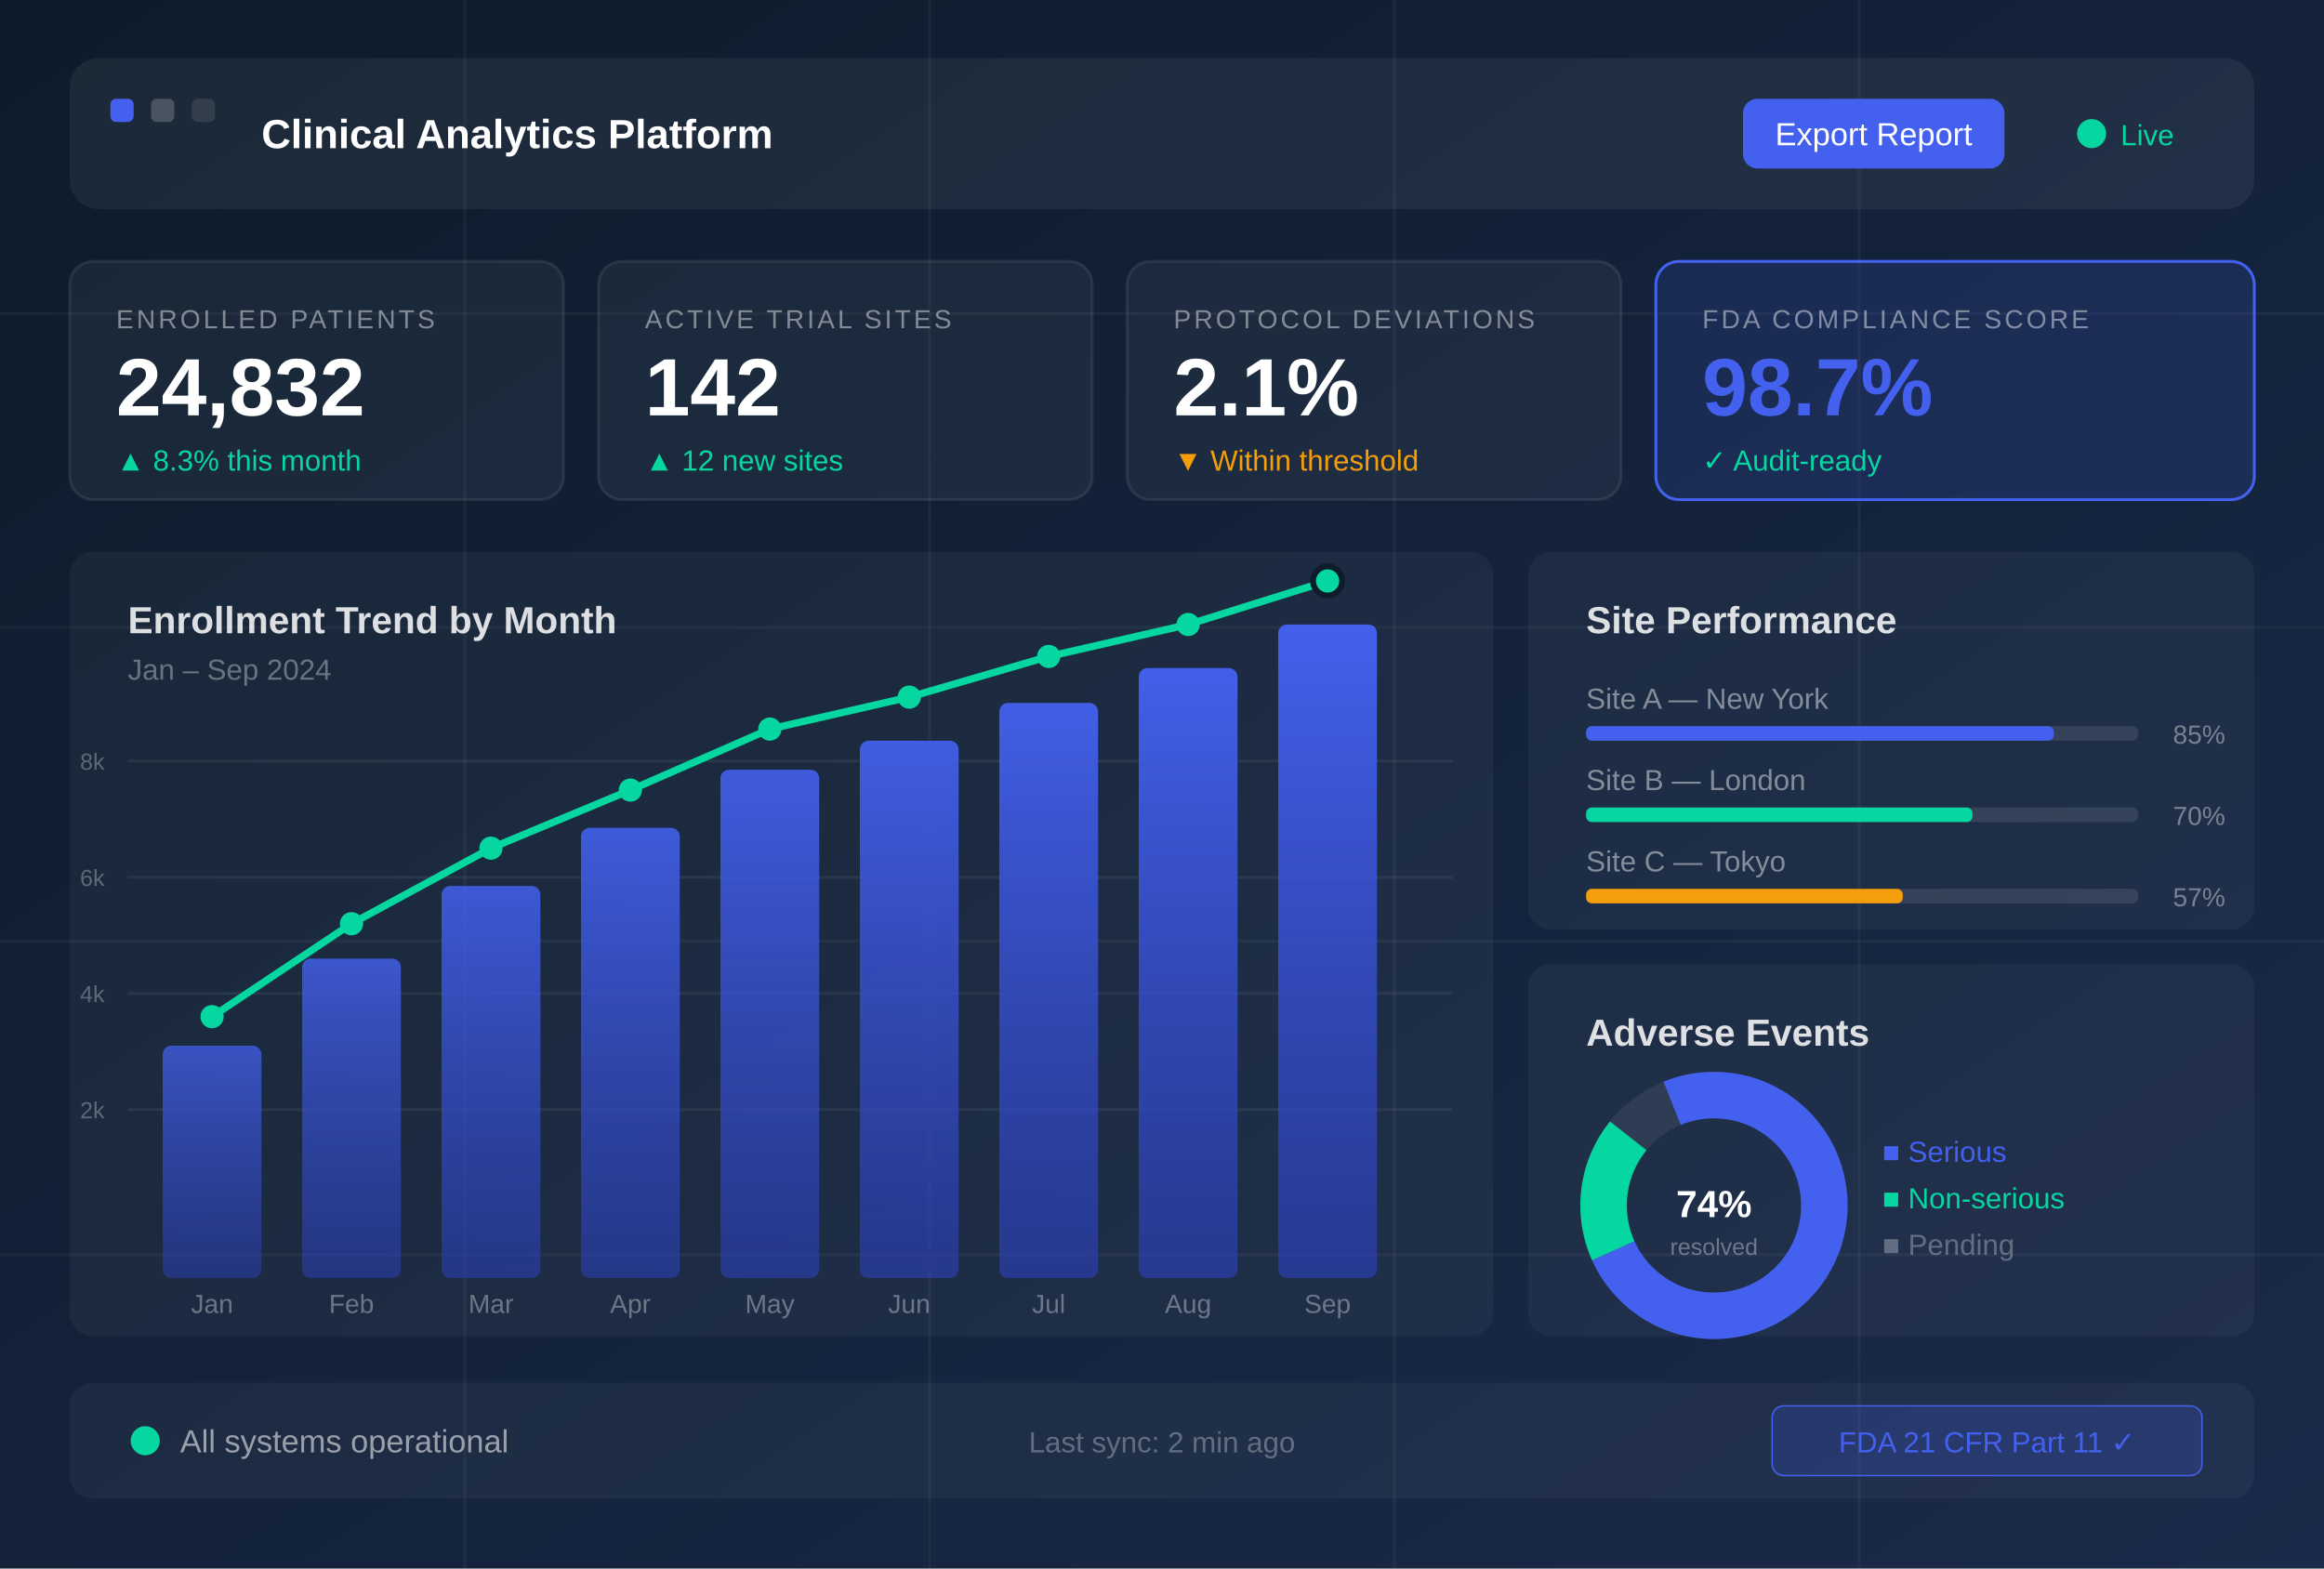
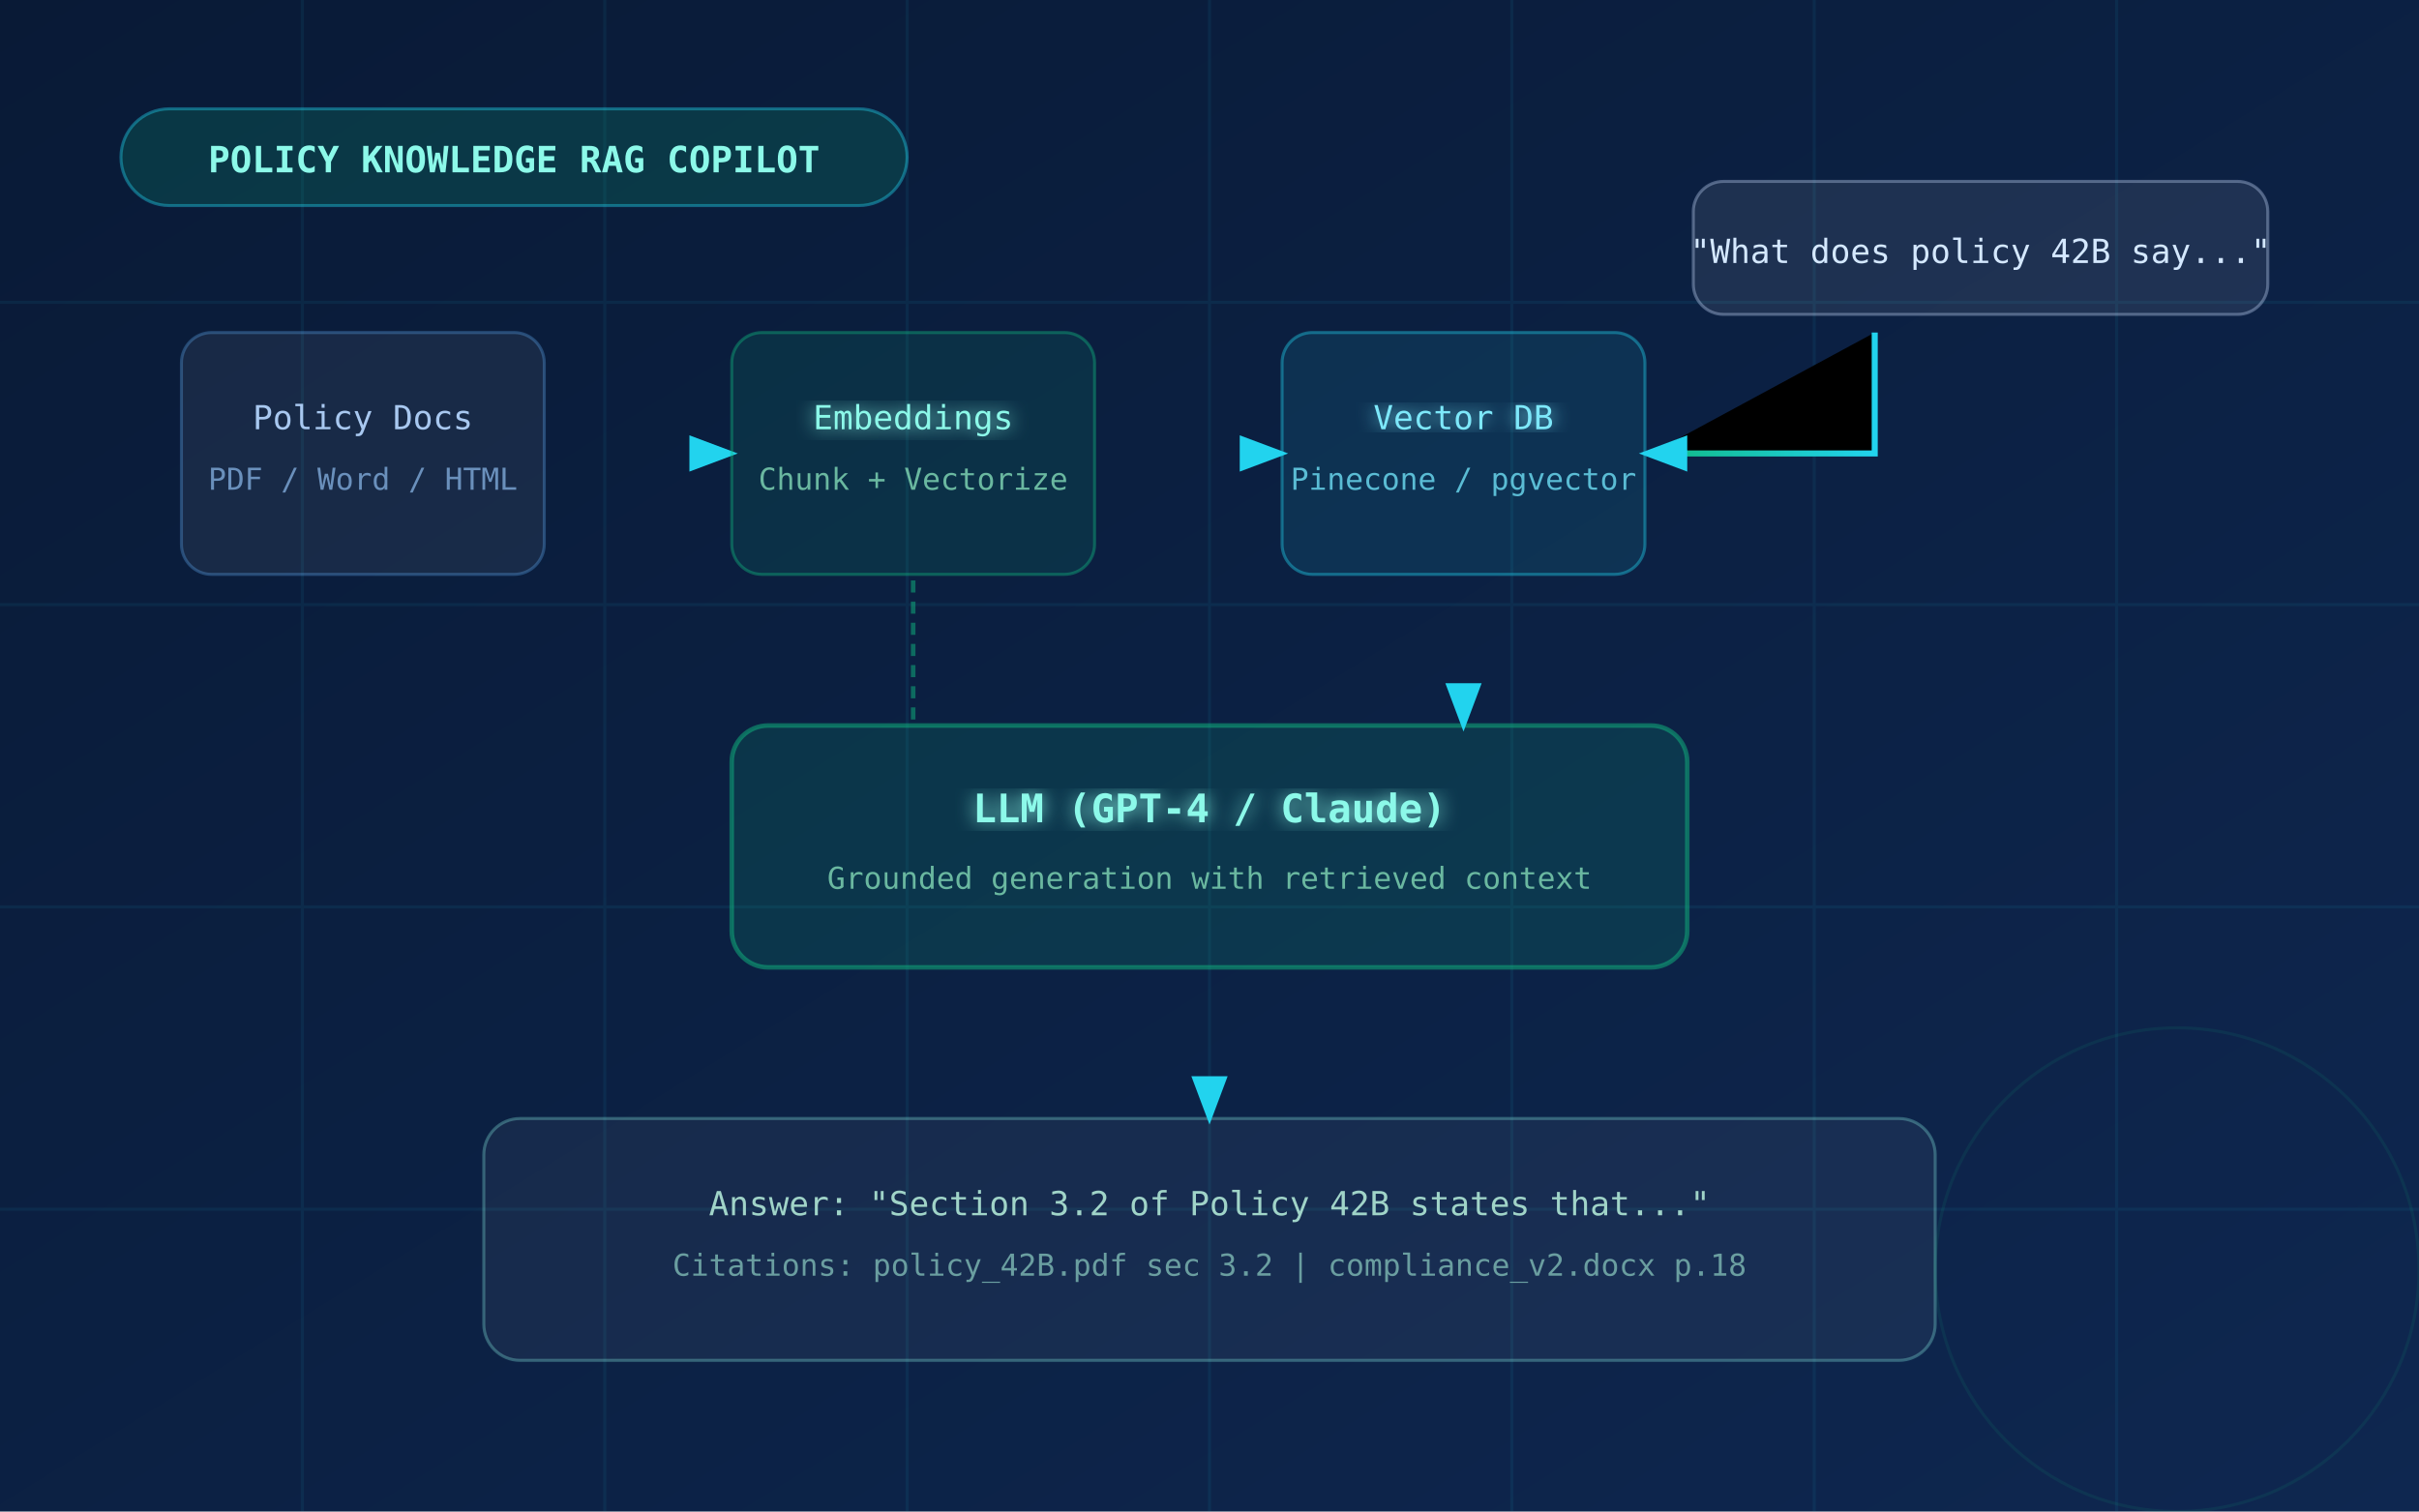
- <svg xmlns="http://www.w3.org/2000/svg" viewBox="0 0 800 540" width="800" height="540">
+ <svg xmlns="http://www.w3.org/2000/svg" viewBox="0 0 800 500" width="800" height="500">
  <defs>
-     <linearGradient id="bg" x1="0%" y1="0%" x2="100%" y2="100%">
-       <stop offset="0%" stop-color="#0d1b2a" />
-       <stop offset="100%" stop-color="#1a2a4a" />
+     <linearGradient id="bg1" x1="0%" y1="0%" x2="100%" y2="100%">
+       <stop offset="0%" style="stop-color:#091a36" />
+       <stop offset="100%" style="stop-color:#0e2750" />
    </linearGradient>
-     <linearGradient id="barBlue" x1="0%" y1="0%" x2="0%" y2="100%">
-       <stop offset="0%" stop-color="#4361ee" />
-       <stop offset="100%" stop-color="#2a3eb1" stop-opacity="0.7" />
+     <linearGradient id="accent1" x1="0%" y1="0%" x2="100%" y2="0%">
+       <stop offset="0%" style="stop-color:#10b981" />
+       <stop offset="100%" style="stop-color:#22d3ee" />
    </linearGradient>
+     <filter id="glow1">
+       <feGaussianBlur stdDeviation="3" result="coloredBlur" />
+       <feMerge>
+         <feMergeNode in="coloredBlur" />
+         <feMergeNode in="SourceGraphic" />
+       </feMerge>
+     </filter>
+     <marker id="arr" markerWidth="8" markerHeight="8" refX="6" refY="3" orient="auto">
+       <path d="M0,0 L0,6 L8,3 z" fill="#22d3ee" />
+     </marker>
  </defs>
-   <rect width="800" height="540" fill="url(#bg)" />
-   <g stroke="rgba(255,255,255,0.04)" stroke-width="1">
-     <line x1="0" y1="108" x2="800" y2="108" />
-     <line x1="0" y1="216" x2="800" y2="216" />
-     <line x1="0" y1="324" x2="800" y2="324" />
-     <line x1="0" y1="432" x2="800" y2="432" />
-     <line x1="160" y1="0" x2="160" y2="540" />
-     <line x1="320" y1="0" x2="320" y2="540" />
-     <line x1="480" y1="0" x2="480" y2="540" />
-     <line x1="640" y1="0" x2="640" y2="540" />
-   </g>
-   <rect x="24" y="20" width="752" height="52" rx="10" fill="rgba(255,255,255,0.06)" />
-   <rect x="38" y="34" width="8" height="8" rx="2" fill="#4361ee" />
-   <rect x="52" y="34" width="8" height="8" rx="2" fill="rgba(255,255,255,0.2)" />
-   <rect x="66" y="34" width="8" height="8" rx="2" fill="rgba(255,255,255,0.1)" />
-   <text x="90" y="51" font-family="Arial,sans-serif" font-size="14" font-weight="bold" fill="white">Clinical Analytics Platform</text>
-   <rect x="600" y="34" width="90" height="24" rx="5" fill="#4361ee" />
-   <text x="645" y="50" font-family="Arial,sans-serif" font-size="11" fill="white" text-anchor="middle">Export Report</text>
-   <circle cx="720" cy="46" r="5" fill="#06d6a0" />
-   <text x="730" y="50" font-family="Arial,sans-serif" font-size="10" fill="#06d6a0">Live</text>
-   <rect x="24" y="90" width="170" height="82" rx="8" fill="rgba(255,255,255,0.05)" stroke="rgba(255,255,255,0.08)" stroke-width="1" />
-   <text x="40" y="113" font-family="Arial,sans-serif" font-size="9" fill="rgba(255,255,255,0.45)" letter-spacing="1">ENROLLED PATIENTS</text>
-   <text x="40" y="143" font-family="Arial,sans-serif" font-size="28" font-weight="bold" fill="white">24,832</text>
-   <text x="40" y="162" font-family="Arial,sans-serif" font-size="10" fill="#06d6a0">▲ 8.3% this month</text>
-   <rect x="206" y="90" width="170" height="82" rx="8" fill="rgba(255,255,255,0.05)" stroke="rgba(255,255,255,0.08)" stroke-width="1" />
-   <text x="222" y="113" font-family="Arial,sans-serif" font-size="9" fill="rgba(255,255,255,0.45)" letter-spacing="1">ACTIVE TRIAL SITES</text>
-   <text x="222" y="143" font-family="Arial,sans-serif" font-size="28" font-weight="bold" fill="white">142</text>
-   <text x="222" y="162" font-family="Arial,sans-serif" font-size="10" fill="#06d6a0">▲ 12 new sites</text>
-   <rect x="388" y="90" width="170" height="82" rx="8" fill="rgba(255,255,255,0.05)" stroke="rgba(255,255,255,0.08)" stroke-width="1" />
-   <text x="404" y="113" font-family="Arial,sans-serif" font-size="9" fill="rgba(255,255,255,0.45)" letter-spacing="1">PROTOCOL DEVIATIONS</text>
-   <text x="404" y="143" font-family="Arial,sans-serif" font-size="28" font-weight="bold" fill="white">2.1%</text>
-   <text x="404" y="162" font-family="Arial,sans-serif" font-size="10" fill="#f59e0b">▼ Within threshold</text>
-   <rect x="570" y="90" width="206" height="82" rx="8" fill="rgba(67,97,238,0.15)" stroke="#4361ee" stroke-width="1" />
-   <text x="586" y="113" font-family="Arial,sans-serif" font-size="9" fill="rgba(255,255,255,0.45)" letter-spacing="1">FDA COMPLIANCE SCORE</text>
-   <text x="586" y="143" font-family="Arial,sans-serif" font-size="28" font-weight="bold" fill="#4361ee">98.7%</text>
-   <text x="586" y="162" font-family="Arial,sans-serif" font-size="10" fill="#06d6a0">✓ Audit-ready</text>
-   <rect x="24" y="190" width="490" height="270" rx="8" fill="rgba(255,255,255,0.04)" />
-   <text x="44" y="218" font-family="Arial,sans-serif" font-size="13" font-weight="bold" fill="rgba(255,255,255,0.85)">Enrollment Trend by Month</text>
-   <text x="44" y="234" font-family="Arial,sans-serif" font-size="10" fill="rgba(255,255,255,0.35)">Jan – Sep 2024</text>
-   <text x="36" y="265" font-family="Arial,sans-serif" font-size="8" fill="rgba(255,255,255,0.3)" text-anchor="end">8k</text>
-   <text x="36" y="305" font-family="Arial,sans-serif" font-size="8" fill="rgba(255,255,255,0.3)" text-anchor="end">6k</text>
-   <text x="36" y="345" font-family="Arial,sans-serif" font-size="8" fill="rgba(255,255,255,0.3)" text-anchor="end">4k</text>
-   <text x="36" y="385" font-family="Arial,sans-serif" font-size="8" fill="rgba(255,255,255,0.3)" text-anchor="end">2k</text>
-   <line x1="44" y1="262" x2="500" y2="262" stroke="rgba(255,255,255,0.06)" stroke-width="1" />
-   <line x1="44" y1="302" x2="500" y2="302" stroke="rgba(255,255,255,0.06)" stroke-width="1" />
-   <line x1="44" y1="342" x2="500" y2="342" stroke="rgba(255,255,255,0.06)" stroke-width="1" />
-   <line x1="44" y1="382" x2="500" y2="382" stroke="rgba(255,255,255,0.06)" stroke-width="1" />
-   <rect x="56" y="360" width="34" height="80" rx="3" fill="url(#barBlue)" opacity="0.75" />
-   <rect x="104" y="330" width="34" height="110" rx="3" fill="url(#barBlue)" opacity="0.8" />
-   <rect x="152" y="305" width="34" height="135" rx="3" fill="url(#barBlue)" opacity="0.85" />
-   <rect x="200" y="285" width="34" height="155" rx="3" fill="url(#barBlue)" opacity="0.88" />
-   <rect x="248" y="265" width="34" height="175" rx="3" fill="url(#barBlue)" opacity="0.9" />
-   <rect x="296" y="255" width="34" height="185" rx="3" fill="url(#barBlue)" opacity="0.92" />
-   <rect x="344" y="242" width="34" height="198" rx="3" fill="url(#barBlue)" opacity="0.95" />
-   <rect x="392" y="230" width="34" height="210" rx="3" fill="url(#barBlue)" opacity="0.97" />
-   <rect x="440" y="215" width="34" height="225" rx="3" fill="url(#barBlue)" />
-   <polyline points="73,350 121,318 169,292 217,272 265,251 313,240 361,226 409,215 457,200" fill="none" stroke="#06d6a0" stroke-width="2.5" stroke-linejoin="round" />
-   <circle cx="73" cy="350" r="4" fill="#06d6a0" />
-   <circle cx="121" cy="318" r="4" fill="#06d6a0" />
-   <circle cx="169" cy="292" r="4" fill="#06d6a0" />
-   <circle cx="217" cy="272" r="4" fill="#06d6a0" />
-   <circle cx="265" cy="251" r="4" fill="#06d6a0" />
-   <circle cx="313" cy="240" r="4" fill="#06d6a0" />
-   <circle cx="361" cy="226" r="4" fill="#06d6a0" />
-   <circle cx="409" cy="215" r="4" fill="#06d6a0" />
-   <circle cx="457" cy="200" r="5" fill="#06d6a0" stroke="#0d1b2a" stroke-width="2" />
-   <text x="73" y="452" font-family="Arial,sans-serif" font-size="9" fill="rgba(255,255,255,0.35)" text-anchor="middle">Jan</text>
-   <text x="121" y="452" font-family="Arial,sans-serif" font-size="9" fill="rgba(255,255,255,0.35)" text-anchor="middle">Feb</text>
-   <text x="169" y="452" font-family="Arial,sans-serif" font-size="9" fill="rgba(255,255,255,0.35)" text-anchor="middle">Mar</text>
-   <text x="217" y="452" font-family="Arial,sans-serif" font-size="9" fill="rgba(255,255,255,0.35)" text-anchor="middle">Apr</text>
-   <text x="265" y="452" font-family="Arial,sans-serif" font-size="9" fill="rgba(255,255,255,0.35)" text-anchor="middle">May</text>
-   <text x="313" y="452" font-family="Arial,sans-serif" font-size="9" fill="rgba(255,255,255,0.35)" text-anchor="middle">Jun</text>
-   <text x="361" y="452" font-family="Arial,sans-serif" font-size="9" fill="rgba(255,255,255,0.35)" text-anchor="middle">Jul</text>
-   <text x="409" y="452" font-family="Arial,sans-serif" font-size="9" fill="rgba(255,255,255,0.35)" text-anchor="middle">Aug</text>
-   <text x="457" y="452" font-family="Arial,sans-serif" font-size="9" fill="rgba(255,255,255,0.35)" text-anchor="middle">Sep</text>
-   <rect x="526" y="190" width="250" height="130" rx="8" fill="rgba(255,255,255,0.04)" />
-   <text x="546" y="218" font-family="Arial,sans-serif" font-size="13" font-weight="bold" fill="rgba(255,255,255,0.85)">Site Performance</text>
-   <text x="546" y="244" font-family="Arial,sans-serif" font-size="10" fill="rgba(255,255,255,0.45)">Site A — New York</text>
-   <rect x="546" y="250" width="190" height="5" rx="2" fill="rgba(255,255,255,0.1)" />
-   <rect x="546" y="250" width="161" height="5" rx="2" fill="#4361ee" />
-   <text x="748" y="256" font-family="Arial,sans-serif" font-size="9" fill="rgba(255,255,255,0.4)">85%</text>
-   <text x="546" y="272" font-family="Arial,sans-serif" font-size="10" fill="rgba(255,255,255,0.45)">Site B — London</text>
-   <rect x="546" y="278" width="190" height="5" rx="2" fill="rgba(255,255,255,0.1)" />
-   <rect x="546" y="278" width="133" height="5" rx="2" fill="#06d6a0" />
-   <text x="748" y="284" font-family="Arial,sans-serif" font-size="9" fill="rgba(255,255,255,0.4)">70%</text>
-   <text x="546" y="300" font-family="Arial,sans-serif" font-size="10" fill="rgba(255,255,255,0.45)">Site C — Tokyo</text>
-   <rect x="546" y="306" width="190" height="5" rx="2" fill="rgba(255,255,255,0.1)" />
-   <rect x="546" y="306" width="109" height="5" rx="2" fill="#f59e0b" />
-   <text x="748" y="312" font-family="Arial,sans-serif" font-size="9" fill="rgba(255,255,255,0.4)">57%</text>
-   <rect x="526" y="332" width="250" height="128" rx="8" fill="rgba(255,255,255,0.04)" />
-   <text x="546" y="360" font-family="Arial,sans-serif" font-size="13" font-weight="bold" fill="rgba(255,255,255,0.85)">Adverse Events</text>
-   <circle cx="590" cy="415" r="38" fill="none" stroke="rgba(255,255,255,0.07)" stroke-width="16" />
-   <circle cx="590" cy="415" r="38" fill="none" stroke="#4361ee" stroke-width="16" stroke-dasharray="178 61" stroke-dashoffset="15" transform="rotate(-90 590 415)" />
-   <circle cx="590" cy="415" r="38" fill="none" stroke="#06d6a0" stroke-width="16" stroke-dasharray="42 197" stroke-dashoffset="-163" transform="rotate(-90 590 415)" />
-   <text x="590" y="419" font-family="Arial,sans-serif" font-size="13" font-weight="bold" fill="white" text-anchor="middle">74%</text>
-   <text x="590" y="432" font-family="Arial,sans-serif" font-size="8" fill="rgba(255,255,255,0.35)" text-anchor="middle">resolved</text>
-   <text x="648" y="400" font-family="Arial,sans-serif" font-size="10" fill="#4361ee">■ Serious</text>
-   <text x="648" y="416" font-family="Arial,sans-serif" font-size="10" fill="#06d6a0">■ Non-serious</text>
-   <text x="648" y="432" font-family="Arial,sans-serif" font-size="10" fill="rgba(255,255,255,0.3)">■ Pending</text>
-   <rect x="24" y="476" width="752" height="40" rx="8" fill="rgba(255,255,255,0.04)" />
-   <circle cx="50" cy="496" r="5" fill="#06d6a0" />
-   <text x="62" y="500" font-family="Arial,sans-serif" font-size="11" fill="rgba(255,255,255,0.55)">All systems operational</text>
-   <text x="400" y="500" font-family="Arial,sans-serif" font-size="10" fill="rgba(255,255,255,0.3)" text-anchor="middle">Last sync: 2 min ago</text>
-   <rect x="610" y="484" width="148" height="24" rx="4" fill="rgba(67,97,238,0.2)" stroke="#4361ee" stroke-width="0.5" />
-   <text x="684" y="500" font-family="Arial,sans-serif" font-size="10" fill="#4361ee" text-anchor="middle">FDA 21 CFR Part 11 ✓</text>
+   <rect width="800" height="500" fill="url(#bg1)" />
+   <path d="M0 100 H800 M0 200 H800 M0 300 H800 M0 400 H800 M100 0 V500 M200 0 V500 M300 0 V500 M400 0 V500 M500 0 V500 M600 0 V500 M700 0 V500" stroke="rgba(34,211,238,0.07)" stroke-width="1" />
+   <rect x="40" y="36" width="260" height="32" rx="16" fill="rgba(16,185,129,0.18)" stroke="rgba(34,211,238,0.4)" stroke-width="1" />
+   <text x="170" y="57" text-anchor="middle" fill="#8cf9e9" font-family="monospace" font-size="12" font-weight="700">POLICY KNOWLEDGE RAG COPILOT</text>
+   <rect x="60" y="110" width="120" height="80" rx="10" fill="rgba(255,255,255,0.06)" stroke="rgba(100,180,255,0.3)" stroke-width="1" />
+   <text x="120" y="142" text-anchor="middle" fill="#a8c8f0" font-family="monospace" font-size="11">Policy Docs</text>
+   <text x="120" y="162" text-anchor="middle" fill="#6a90bc" font-family="monospace" font-size="10">PDF / Word / HTML</text>
+   <path d="M182 150 L240 150" stroke="url(#accent1)" stroke-width="2" marker-end="url(#arr)" />
+   <rect x="242" y="110" width="120" height="80" rx="10" fill="rgba(16,185,129,0.12)" stroke="rgba(16,185,129,0.4)" stroke-width="1" />
+   <text x="302" y="142" text-anchor="middle" fill="#8cf9e9" font-family="monospace" font-size="11" filter="url(#glow1)">Embeddings</text>
+   <text x="302" y="162" text-anchor="middle" fill="#6ab8a0" font-family="monospace" font-size="10">Chunk + Vectorize</text>
+   <path d="M364 150 L422 150" stroke="url(#accent1)" stroke-width="2" marker-end="url(#arr)" />
+   <rect x="424" y="110" width="120" height="80" rx="10" fill="rgba(34,211,238,0.1)" stroke="rgba(34,211,238,0.4)" stroke-width="1" />
+   <text x="484" y="142" text-anchor="middle" fill="#7de8fa" font-family="monospace" font-size="11" filter="url(#glow1)">Vector DB</text>
+   <text x="484" y="162" text-anchor="middle" fill="#5abcd4" font-family="monospace" font-size="10">Pinecone / pgvector</text>
+   <path d="M620 110 L620 150 L546 150" stroke="url(#accent1)" stroke-width="2" marker-end="url(#arr)" />
+   <rect x="560" y="60" width="190" height="44" rx="10" fill="rgba(255,255,255,0.08)" stroke="rgba(200,220,255,0.35)" stroke-width="1" />
+   <text x="655" y="87" text-anchor="middle" fill="#d4e8ff" font-family="monospace" font-size="11">"What does policy 42B say..."</text>
+   <rect x="242" y="240" width="316" height="80" rx="12" fill="rgba(16,185,129,0.15)" stroke="rgba(16,185,129,0.5)" stroke-width="1.5" />
+   <text x="400" y="272" text-anchor="middle" fill="#8cf9e9" font-family="monospace" font-size="13" font-weight="700" filter="url(#glow1)">LLM (GPT-4 / Claude)</text>
+   <text x="400" y="294" text-anchor="middle" fill="#6ab8a0" font-family="monospace" font-size="10">Grounded generation with retrieved context</text>
+   <path d="M484 192 L484 238" stroke="url(#accent1)" stroke-width="2" marker-end="url(#arr)" />
+   <path d="M302 192 L302 238" stroke="rgba(16,185,129,0.5)" stroke-width="1.5" stroke-dasharray="4,3" />
+   <rect x="160" y="370" width="480" height="80" rx="12" fill="rgba(255,255,255,0.05)" stroke="rgba(140,249,233,0.3)" stroke-width="1" />
+   <text x="400" y="402" text-anchor="middle" fill="#a0d4c8" font-family="monospace" font-size="11">Answer: "Section 3.2 of Policy 42B states that..."</text>
+   <text x="400" y="422" text-anchor="middle" fill="#6a9ea0" font-family="monospace" font-size="10">Citations: policy_42B.pdf sec 3.2 | compliance_v2.docx p.18</text>
+   <path d="M400 322 L400 368" stroke="url(#accent1)" stroke-width="2" marker-end="url(#arr)" />
+   <circle cx="720" cy="420" r="80" fill="none" stroke="rgba(16,185,129,0.1)" stroke-width="1" />
</svg>
